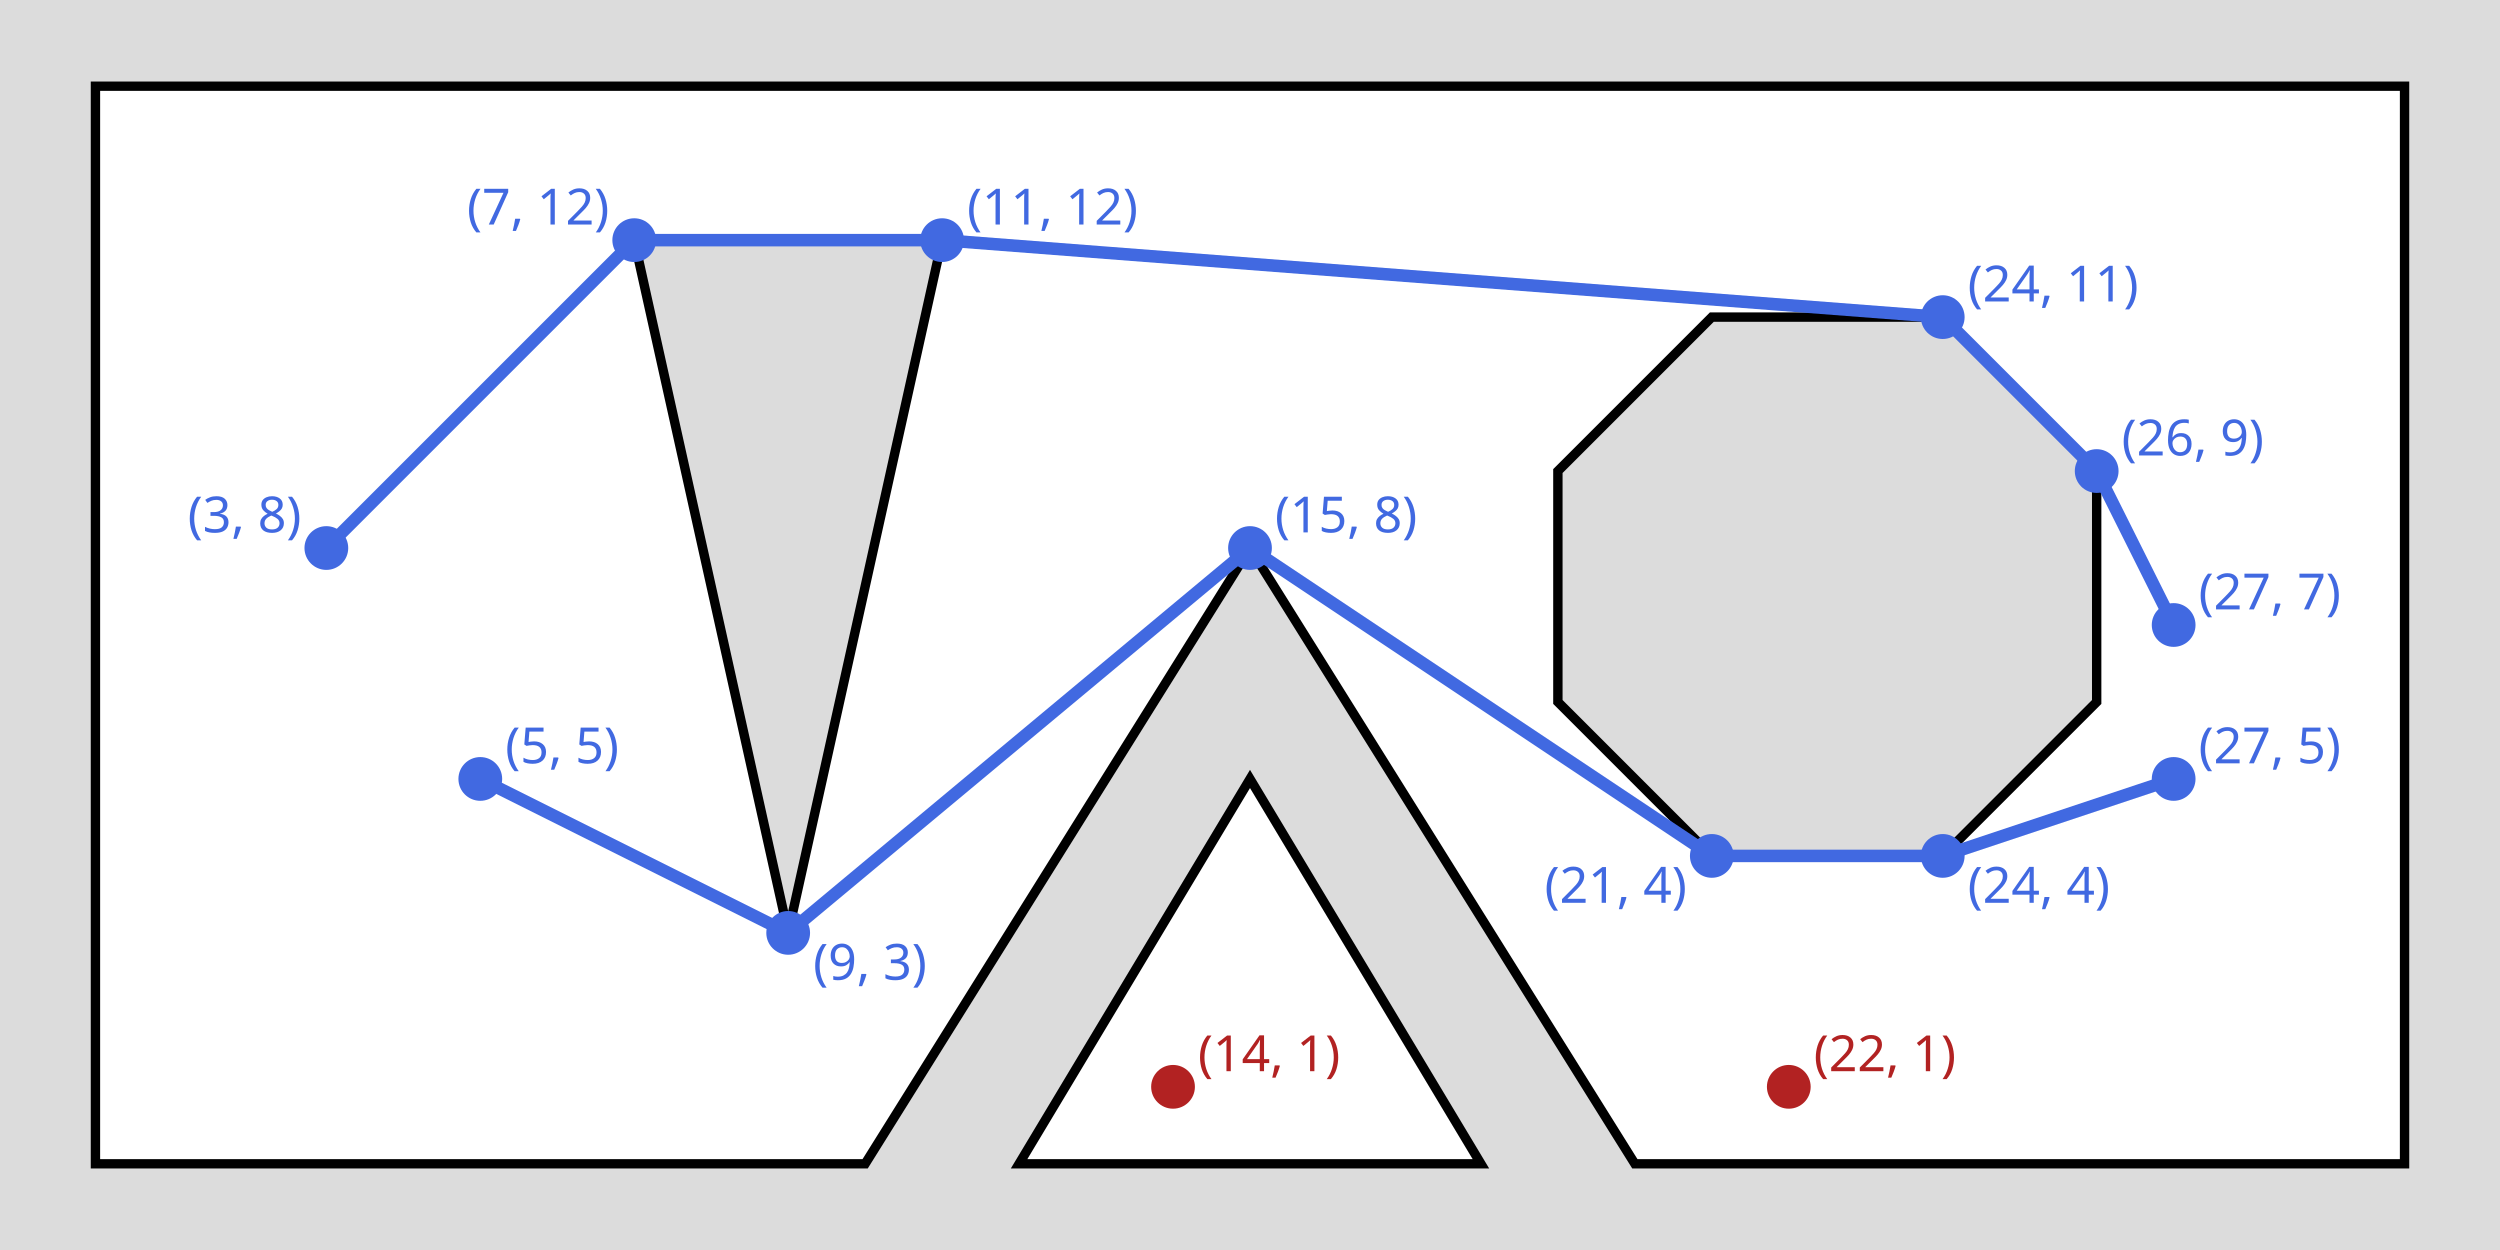
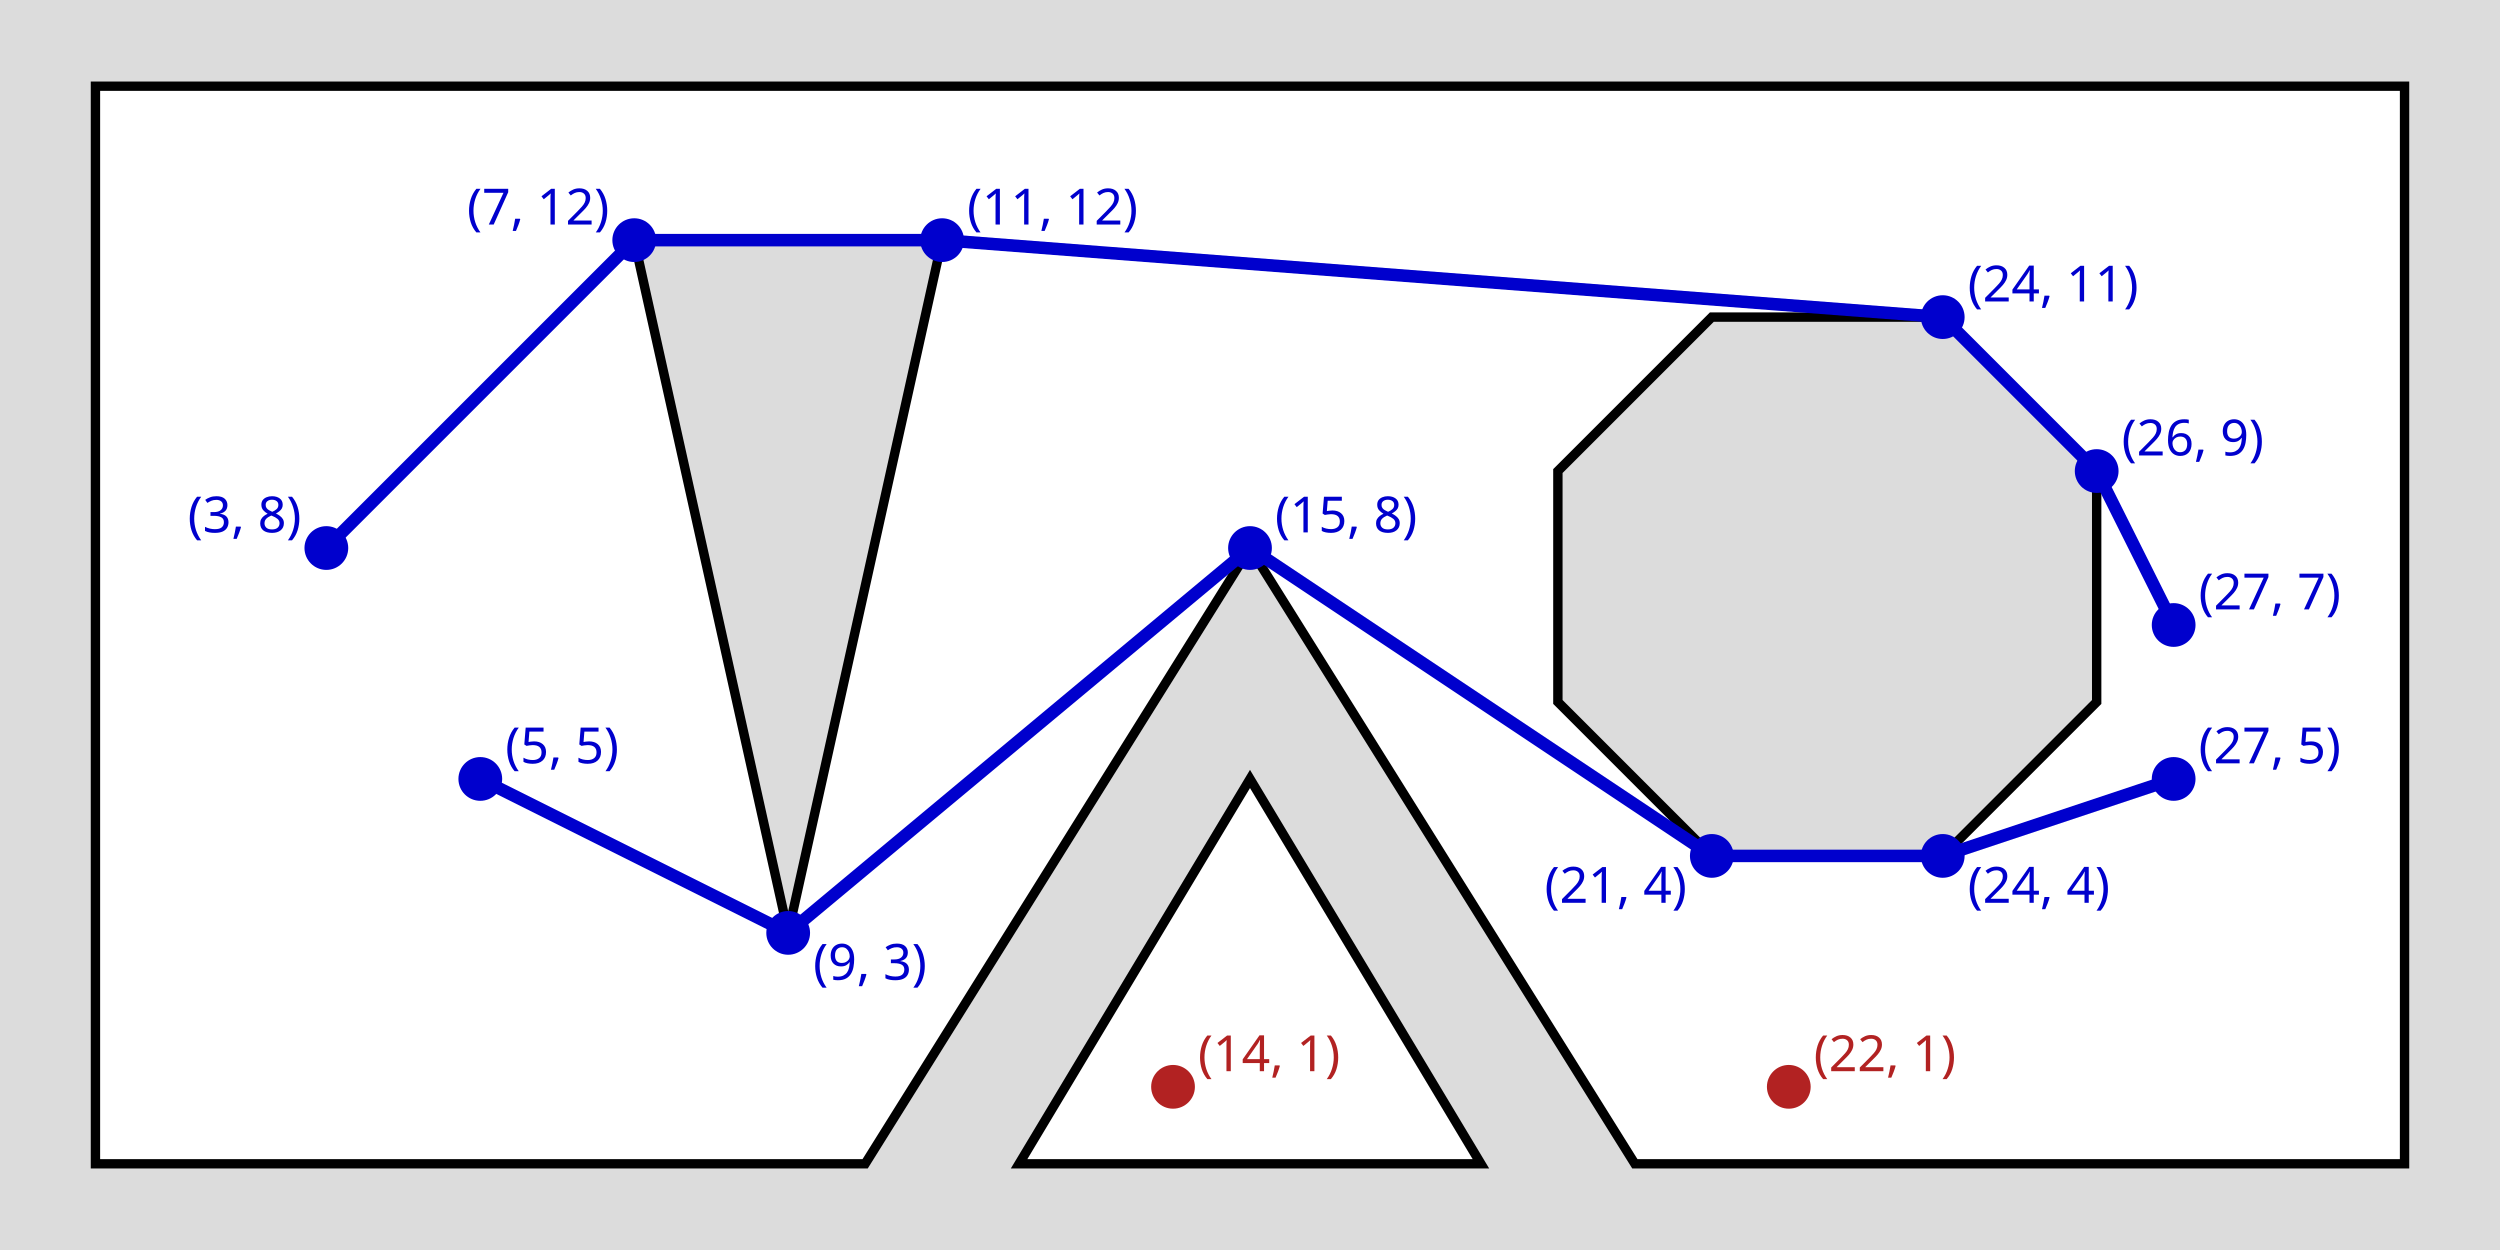
<svg xmlns="http://www.w3.org/2000/svg" width="800" height="400">
  <rect x="0" y="0" width="800" height="400" fill="gainsboro" />
  <path d="M 30.542 372.414 L 276.847 372.414 L 400 175.369 L 523.153 372.414 L 769.458 372.414 L 769.458 27.586 L 30.542 27.586 Z M 202.956 76.847 L 301.478 76.847 L 252.217 298.522 Z M 498.522 224.631 L 498.522 150.739 L 547.783 101.478 L 621.675 101.478 L 670.936 150.739 L 670.936 224.631 L 621.675 273.892 L 547.783 273.892 Z M 473.892 372.414 L 400 249.261 L 326.108 372.414 Z " fill="white" stroke="black" stroke-width="3" />
-   <circle cx="153.695" cy="249.261" r="7" fill="royalblue" />
-   <text x="161.695" y="244.261" style="font: normal 16px sans-serif" fill="royalblue">(5, 5)</text>
-   <circle cx="252.217" cy="298.522" r="7" fill="royalblue" />
-   <text x="260.217" y="313.522" style="font: normal 16px sans-serif" fill="royalblue">(9, 3)</text>
-   <line x1="153.695" y1="249.261" x2="252.217" y2="298.522" stroke="royalblue" stroke-width="4" />
-   <circle cx="400" cy="175.369" r="7" fill="royalblue" />
-   <text x="408" y="170.369" style="font: normal 16px sans-serif" fill="royalblue">(15, 8)</text>
-   <line x1="252.217" y1="298.522" x2="400" y2="175.369" stroke="royalblue" stroke-width="4" />
-   <circle cx="547.783" cy="273.892" r="7" fill="royalblue" />
-   <text x="539.783" y="288.892" style="font: normal 16px sans-serif" fill="royalblue" text-anchor="end">(21, 4)</text>
-   <line x1="400" y1="175.369" x2="547.783" y2="273.892" stroke="royalblue" stroke-width="4" />
-   <circle cx="621.675" cy="273.892" r="7" fill="royalblue" />
-   <text x="629.675" y="288.892" style="font: normal 16px sans-serif" fill="royalblue">(24, 4)</text>
-   <line x1="547.783" y1="273.892" x2="621.675" y2="273.892" stroke="royalblue" stroke-width="4" />
-   <circle cx="695.567" cy="249.261" r="7" fill="royalblue" />
-   <text x="703.567" y="244.261" style="font: normal 16px sans-serif" fill="royalblue">(27, 5)</text>
-   <line x1="621.675" y1="273.892" x2="695.567" y2="249.261" stroke="royalblue" stroke-width="4" />
-   <circle cx="104.433" cy="175.369" r="7" fill="royalblue" />
-   <text x="96.433" y="170.369" style="font: normal 16px sans-serif" fill="royalblue" text-anchor="end">(3, 8)</text>
-   <circle cx="202.956" cy="76.847" r="7" fill="royalblue" />
-   <text x="194.956" y="71.847" style="font: normal 16px sans-serif" fill="royalblue" text-anchor="end">(7, 12)</text>
-   <line x1="104.433" y1="175.369" x2="202.956" y2="76.847" stroke="royalblue" stroke-width="4" />
-   <circle cx="301.478" cy="76.847" r="7" fill="royalblue" />
-   <text x="309.478" y="71.847" style="font: normal 16px sans-serif" fill="royalblue">(11, 12)</text>
-   <line x1="202.956" y1="76.847" x2="301.478" y2="76.847" stroke="royalblue" stroke-width="4" />
-   <circle cx="621.675" cy="101.478" r="7" fill="royalblue" />
-   <text x="629.675" y="96.478" style="font: normal 16px sans-serif" fill="royalblue">(24, 11)</text>
-   <line x1="301.478" y1="76.847" x2="621.675" y2="101.478" stroke="royalblue" stroke-width="4" />
-   <circle cx="670.936" cy="150.739" r="7" fill="royalblue" />
-   <text x="678.936" y="145.739" style="font: normal 16px sans-serif" fill="royalblue">(26, 9)</text>
-   <line x1="621.675" y1="101.478" x2="670.936" y2="150.739" stroke="royalblue" stroke-width="4" />
-   <circle cx="695.567" cy="200" r="7" fill="royalblue" />
-   <text x="703.567" y="195" style="font: normal 16px sans-serif" fill="royalblue">(27, 7)</text>
-   <line x1="670.936" y1="150.739" x2="695.567" y2="200" stroke="royalblue" stroke-width="4" />
+   <circle cx="153.695" cy="249.261" r="7" fill="mediumblue" />
+   <text x="161.695" y="244.261" style="font: normal 16px sans-serif" fill="mediumblue">(5, 5)</text>
+   <circle cx="252.217" cy="298.522" r="7" fill="mediumblue" />
+   <text x="260.217" y="313.522" style="font: normal 16px sans-serif" fill="mediumblue">(9, 3)</text>
+   <line x1="153.695" y1="249.261" x2="252.217" y2="298.522" stroke="mediumblue" stroke-width="4" />
+   <circle cx="400" cy="175.369" r="7" fill="mediumblue" />
+   <text x="408" y="170.369" style="font: normal 16px sans-serif" fill="mediumblue">(15, 8)</text>
+   <line x1="252.217" y1="298.522" x2="400" y2="175.369" stroke="mediumblue" stroke-width="4" />
+   <circle cx="547.783" cy="273.892" r="7" fill="mediumblue" />
+   <text x="539.783" y="288.892" style="font: normal 16px sans-serif" fill="mediumblue" text-anchor="end">(21, 4)</text>
+   <line x1="400" y1="175.369" x2="547.783" y2="273.892" stroke="mediumblue" stroke-width="4" />
+   <circle cx="621.675" cy="273.892" r="7" fill="mediumblue" />
+   <text x="629.675" y="288.892" style="font: normal 16px sans-serif" fill="mediumblue">(24, 4)</text>
+   <line x1="547.783" y1="273.892" x2="621.675" y2="273.892" stroke="mediumblue" stroke-width="4" />
+   <circle cx="695.567" cy="249.261" r="7" fill="mediumblue" />
+   <text x="703.567" y="244.261" style="font: normal 16px sans-serif" fill="mediumblue">(27, 5)</text>
+   <line x1="621.675" y1="273.892" x2="695.567" y2="249.261" stroke="mediumblue" stroke-width="4" />
+   <circle cx="104.433" cy="175.369" r="7" fill="mediumblue" />
+   <text x="96.433" y="170.369" style="font: normal 16px sans-serif" fill="mediumblue" text-anchor="end">(3, 8)</text>
+   <circle cx="202.956" cy="76.847" r="7" fill="mediumblue" />
+   <text x="194.956" y="71.847" style="font: normal 16px sans-serif" fill="mediumblue" text-anchor="end">(7, 12)</text>
+   <line x1="104.433" y1="175.369" x2="202.956" y2="76.847" stroke="mediumblue" stroke-width="4" />
+   <circle cx="301.478" cy="76.847" r="7" fill="mediumblue" />
+   <text x="309.478" y="71.847" style="font: normal 16px sans-serif" fill="mediumblue">(11, 12)</text>
+   <line x1="202.956" y1="76.847" x2="301.478" y2="76.847" stroke="mediumblue" stroke-width="4" />
+   <circle cx="621.675" cy="101.478" r="7" fill="mediumblue" />
+   <text x="629.675" y="96.478" style="font: normal 16px sans-serif" fill="mediumblue">(24, 11)</text>
+   <line x1="301.478" y1="76.847" x2="621.675" y2="101.478" stroke="mediumblue" stroke-width="4" />
+   <circle cx="670.936" cy="150.739" r="7" fill="mediumblue" />
+   <text x="678.936" y="145.739" style="font: normal 16px sans-serif" fill="mediumblue">(26, 9)</text>
+   <line x1="621.675" y1="101.478" x2="670.936" y2="150.739" stroke="mediumblue" stroke-width="4" />
+   <circle cx="695.567" cy="200" r="7" fill="mediumblue" />
+   <text x="703.567" y="195" style="font: normal 16px sans-serif" fill="mediumblue">(27, 7)</text>
+   <line x1="670.936" y1="150.739" x2="695.567" y2="200" stroke="mediumblue" stroke-width="4" />
  <circle cx="375.369" cy="347.783" r="7" fill="firebrick" />
  <text x="383.369" y="342.783" style="font: normal 16px sans-serif" fill="firebrick">(14, 1)</text>
  <circle cx="572.414" cy="347.783" r="7" fill="firebrick" />
  <text x="580.414" y="342.783" style="font: normal 16px sans-serif" fill="firebrick">(22, 1)</text>
</svg>
